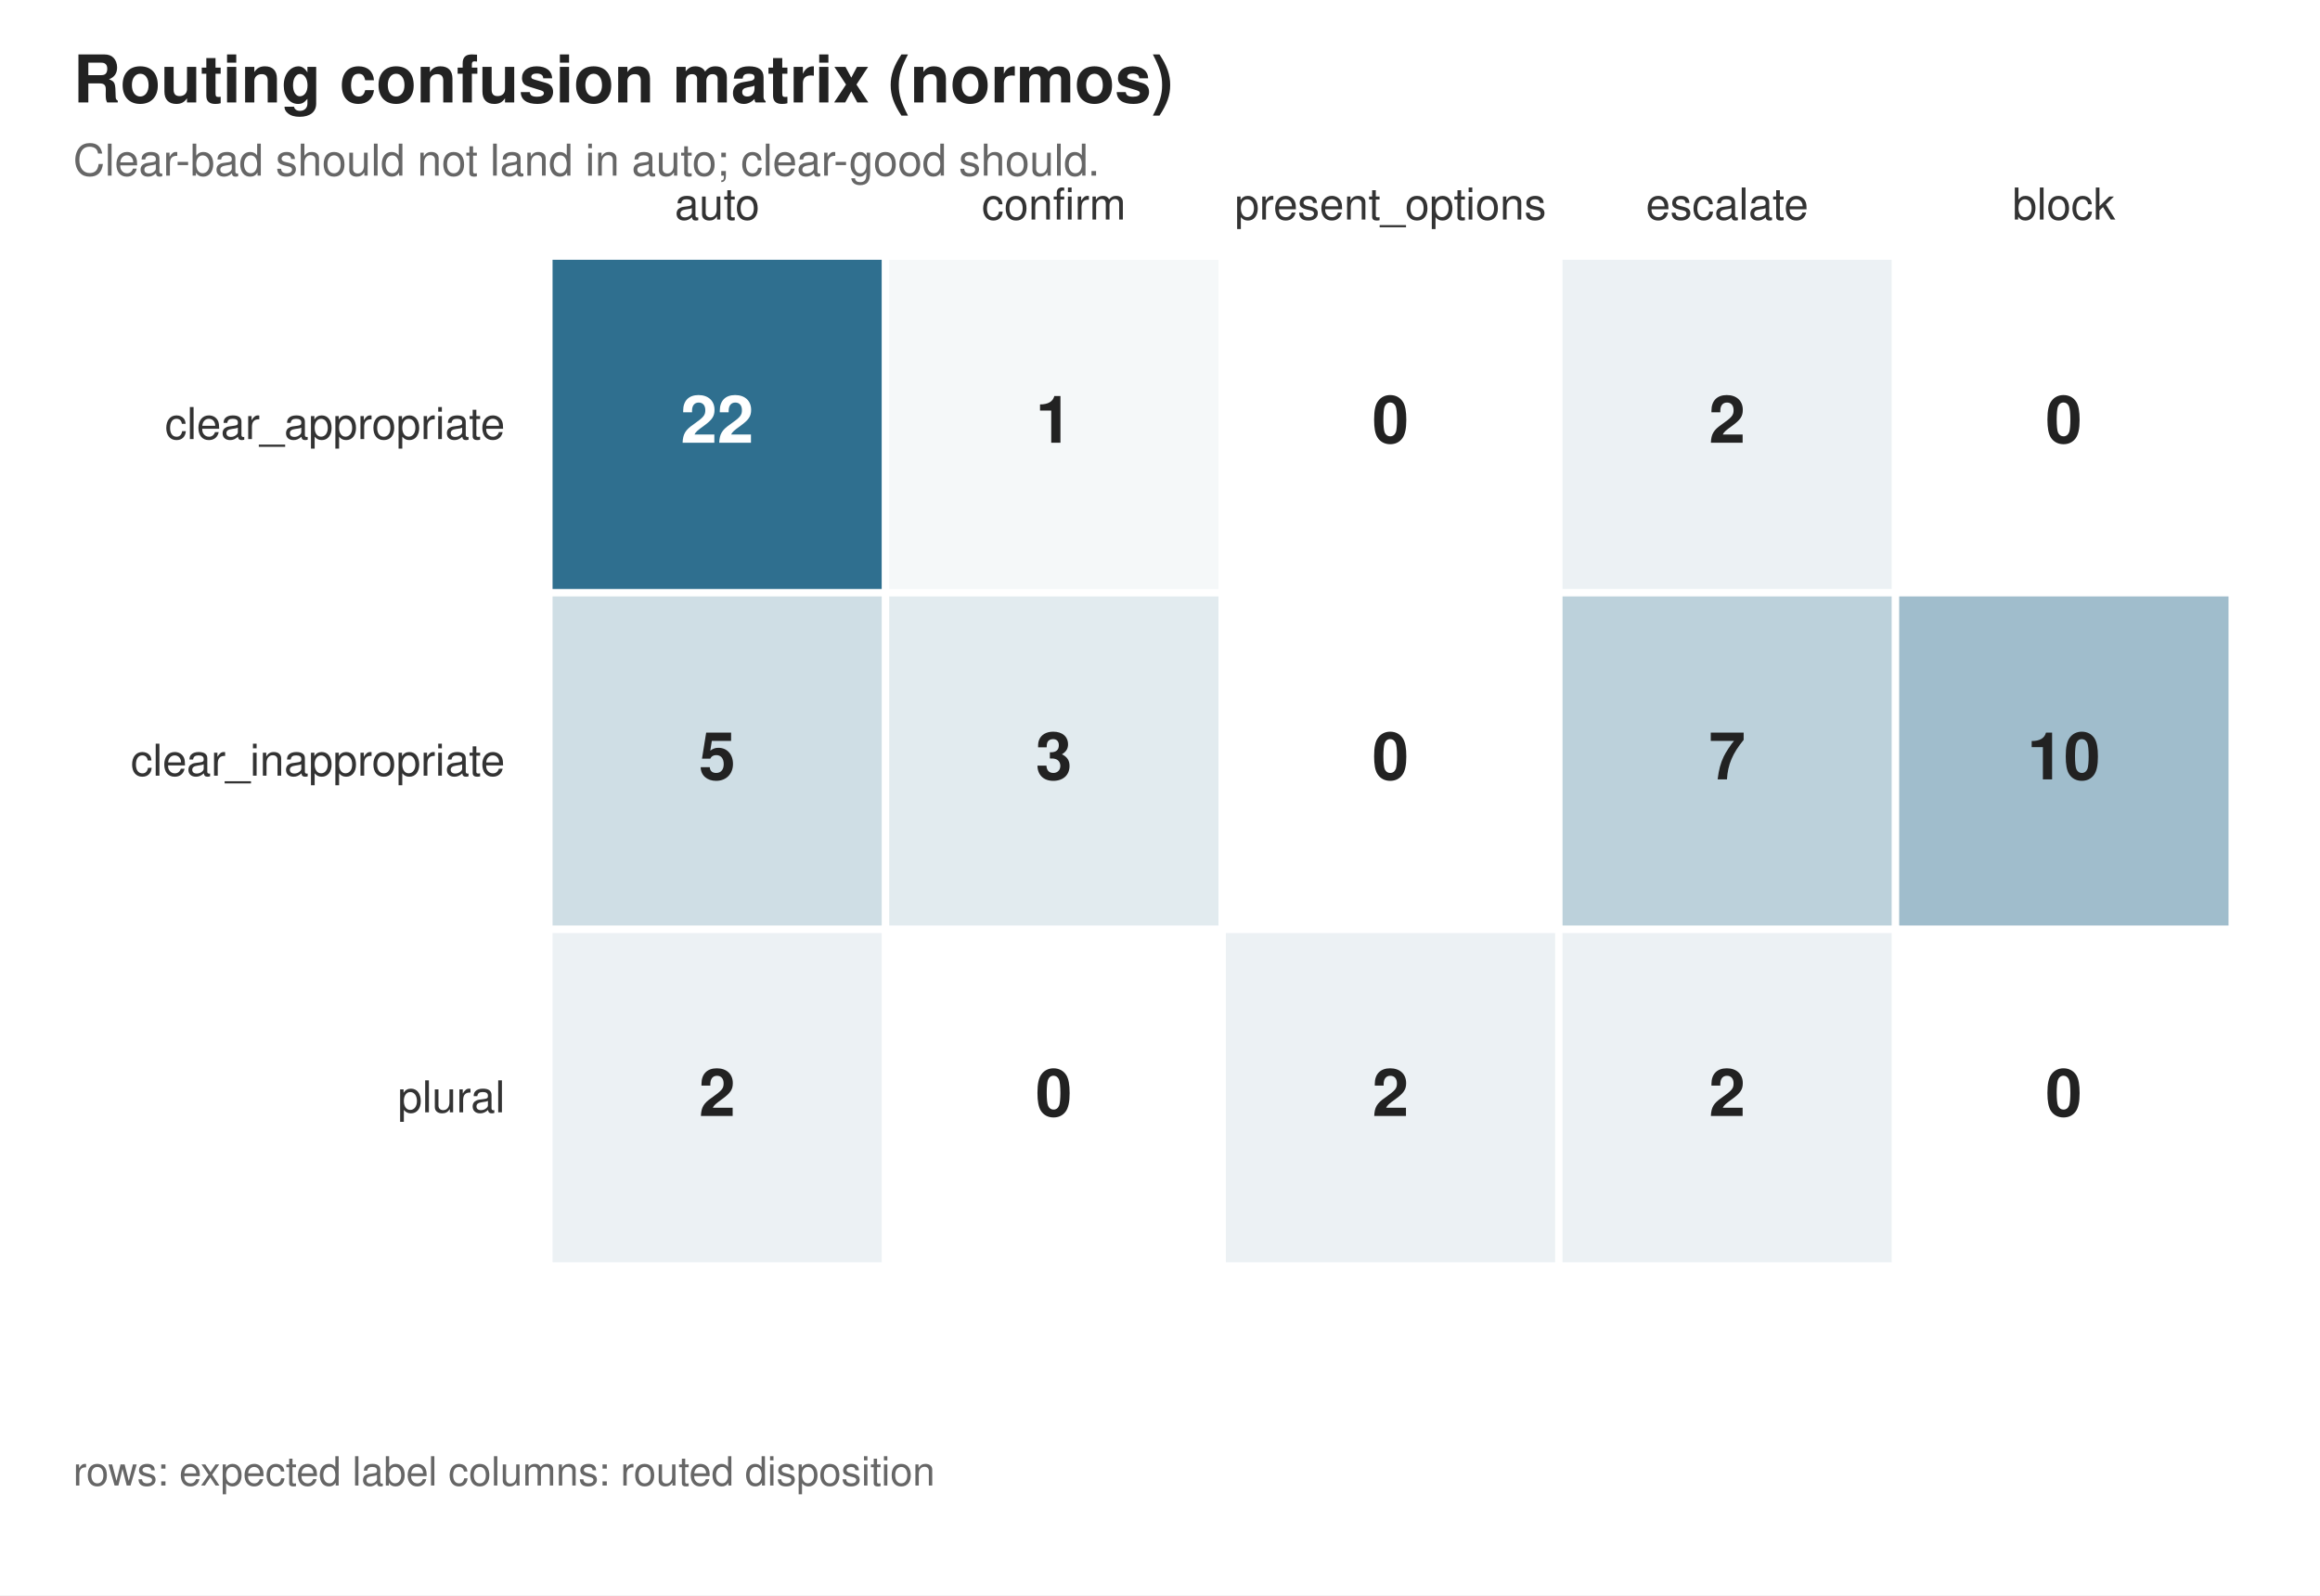
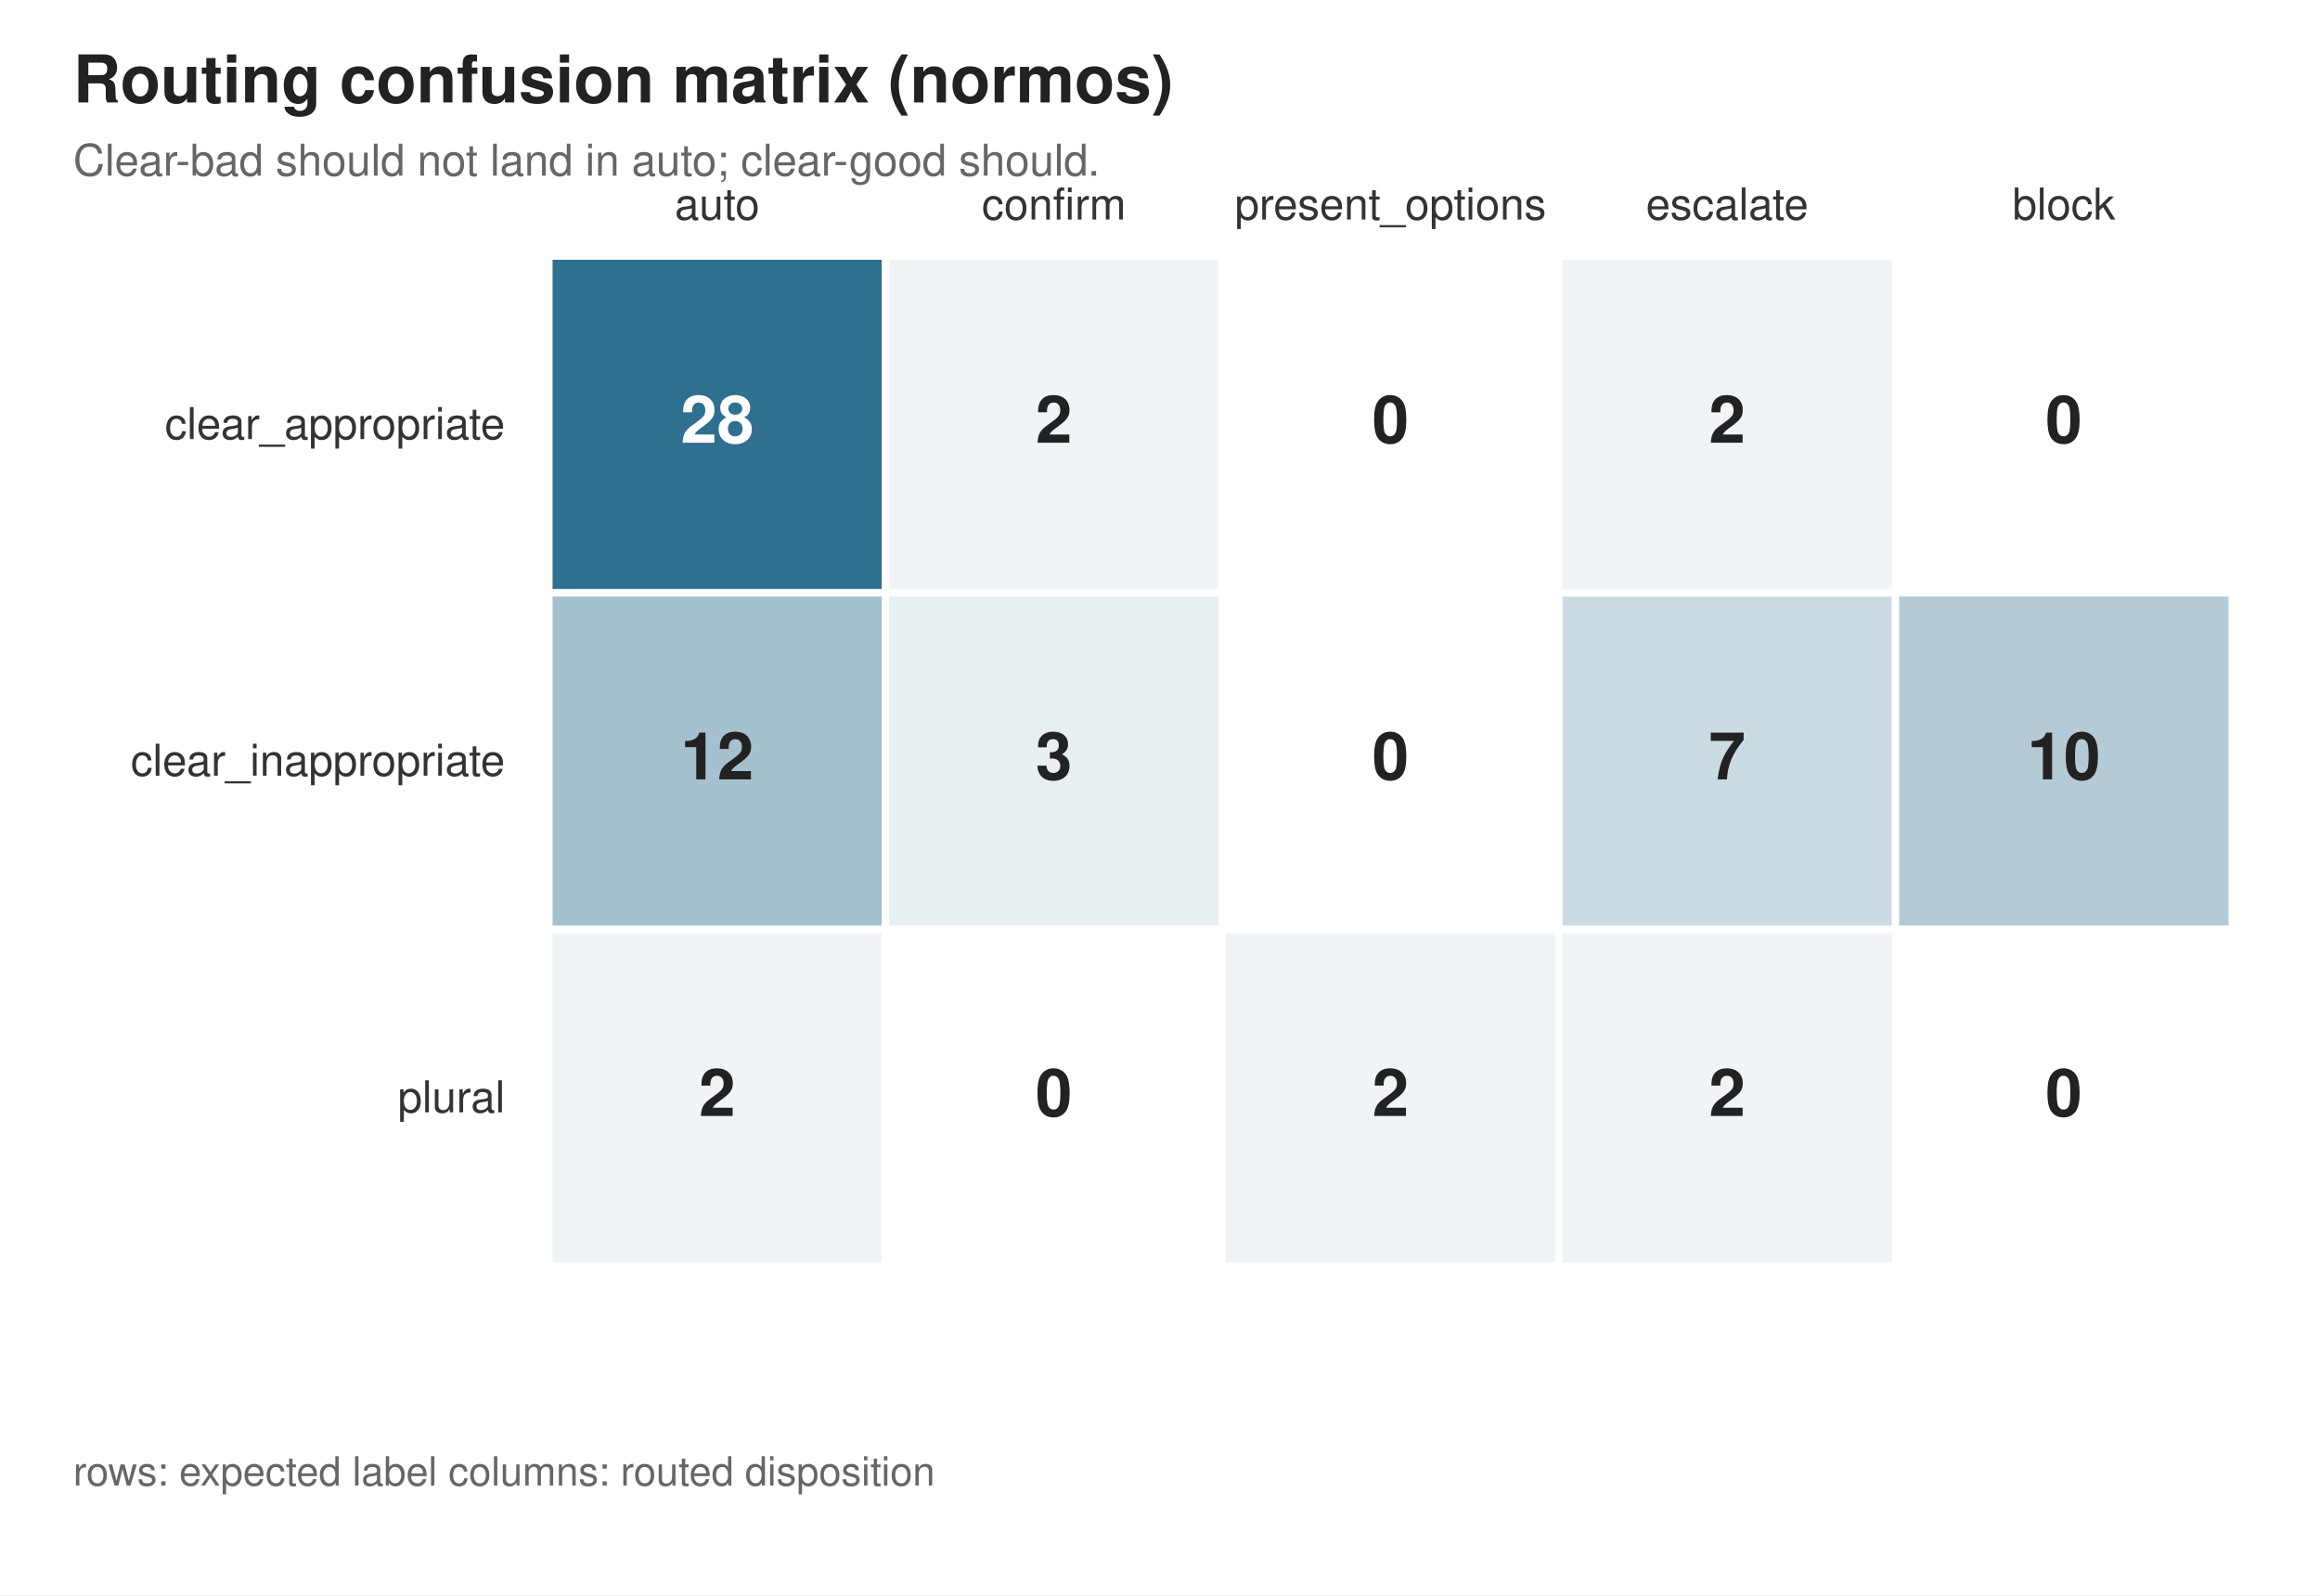
<svg xmlns="http://www.w3.org/2000/svg" viewBox="0 0 634 436" width="634" height="436" role="img">
  <rect width="634" height="436" fill="white" />
  <text x="20.0" y="28.0" font-family="Segoe UI, Helvetica, Arial, sans-serif" font-size="18" fill="#222" font-weight="bold" text-anchor="start">Routing confusion matrix (normos)</text>
  <text x="20.0" y="48.0" font-family="Segoe UI, Helvetica, Arial, sans-serif" font-size="12" fill="#666" font-weight="normal" text-anchor="start">Clear-bad should not land in auto; clear-good should.</text>
  <text x="196.0" y="60.0" font-family="Segoe UI, Helvetica, Arial, sans-serif" font-size="12" fill="#333" font-weight="normal" text-anchor="middle">auto</text>
  <text x="288.0" y="60.0" font-family="Segoe UI, Helvetica, Arial, sans-serif" font-size="12" fill="#333" font-weight="normal" text-anchor="middle">confirm</text>
  <text x="380.0" y="60.0" font-family="Segoe UI, Helvetica, Arial, sans-serif" font-size="12" fill="#333" font-weight="normal" text-anchor="middle">present_options</text>
  <text x="472.0" y="60.0" font-family="Segoe UI, Helvetica, Arial, sans-serif" font-size="12" fill="#333" font-weight="normal" text-anchor="middle">escalate</text>
  <text x="564.0" y="60.0" font-family="Segoe UI, Helvetica, Arial, sans-serif" font-size="12" fill="#333" font-weight="normal" text-anchor="middle">block</text>
  <text x="138.0" y="120.0" font-family="Segoe UI, Helvetica, Arial, sans-serif" font-size="12" fill="#333" font-weight="normal" text-anchor="end">clear_appropriate</text>
  <text x="138.0" y="212.0" font-family="Segoe UI, Helvetica, Arial, sans-serif" font-size="12" fill="#333" font-weight="normal" text-anchor="end">clear_inappropriate</text>
  <text x="138.0" y="304.0" font-family="Segoe UI, Helvetica, Arial, sans-serif" font-size="12" fill="#333" font-weight="normal" text-anchor="end">plural</text>
  <rect x="150" y="70" width="92" height="92" fill="rgb(47,111,143)" stroke="white" stroke-width="2" />
-   <text x="196.0" y="121.0" font-family="Segoe UI, Helvetica, Arial, sans-serif" font-size="18" fill="#fff" font-weight="bold" text-anchor="middle">22</text>
-   <rect x="242" y="70" width="92" height="92" fill="rgb(245,248,249)" stroke="white" stroke-width="2" />
-   <text x="288.0" y="121.0" font-family="Segoe UI, Helvetica, Arial, sans-serif" font-size="18" fill="#222" font-weight="bold" text-anchor="middle">1</text>
+   <text x="196.0" y="121.0" font-family="Segoe UI, Helvetica, Arial, sans-serif" font-size="18" fill="#fff" font-weight="bold" text-anchor="middle">28</text>
+   <rect x="242" y="70" width="92" height="92" fill="rgb(240,244,247)" stroke="white" stroke-width="2" />
+   <text x="288.0" y="121.0" font-family="Segoe UI, Helvetica, Arial, sans-serif" font-size="18" fill="#222" font-weight="bold" text-anchor="middle">2</text>
  <rect x="334" y="70" width="92" height="92" fill="rgb(255,255,255)" stroke="white" stroke-width="2" />
  <text x="380.0" y="121.0" font-family="Segoe UI, Helvetica, Arial, sans-serif" font-size="18" fill="#222" font-weight="bold" text-anchor="middle">0</text>
-   <rect x="426" y="70" width="92" height="92" fill="rgb(236,241,244)" stroke="white" stroke-width="2" />
+   <rect x="426" y="70" width="92" height="92" fill="rgb(240,244,247)" stroke="white" stroke-width="2" />
  <text x="472.0" y="121.0" font-family="Segoe UI, Helvetica, Arial, sans-serif" font-size="18" fill="#222" font-weight="bold" text-anchor="middle">2</text>
  <rect x="518" y="70" width="92" height="92" fill="rgb(255,255,255)" stroke="white" stroke-width="2" />
  <text x="564.0" y="121.0" font-family="Segoe UI, Helvetica, Arial, sans-serif" font-size="18" fill="#222" font-weight="bold" text-anchor="middle">0</text>
-   <rect x="150" y="162" width="92" height="92" fill="rgb(207,222,229)" stroke="white" stroke-width="2" />
-   <text x="196.0" y="213.0" font-family="Segoe UI, Helvetica, Arial, sans-serif" font-size="18" fill="#222" font-weight="bold" text-anchor="middle">5</text>
-   <rect x="242" y="162" width="92" height="92" fill="rgb(226,235,239)" stroke="white" stroke-width="2" />
+   <rect x="150" y="162" width="92" height="92" fill="rgb(165,193,207)" stroke="white" stroke-width="2" />
+   <text x="196.0" y="213.0" font-family="Segoe UI, Helvetica, Arial, sans-serif" font-size="18" fill="#222" font-weight="bold" text-anchor="middle">12</text>
+   <rect x="242" y="162" width="92" height="92" fill="rgb(232,239,243)" stroke="white" stroke-width="2" />
  <text x="288.0" y="213.0" font-family="Segoe UI, Helvetica, Arial, sans-serif" font-size="18" fill="#222" font-weight="bold" text-anchor="middle">3</text>
  <rect x="334" y="162" width="92" height="92" fill="rgb(255,255,255)" stroke="white" stroke-width="2" />
  <text x="380.0" y="213.0" font-family="Segoe UI, Helvetica, Arial, sans-serif" font-size="18" fill="#222" font-weight="bold" text-anchor="middle">0</text>
-   <rect x="426" y="162" width="92" height="92" fill="rgb(188,209,219)" stroke="white" stroke-width="2" />
+   <rect x="426" y="162" width="92" height="92" fill="rgb(203,219,227)" stroke="white" stroke-width="2" />
  <text x="472.0" y="213.0" font-family="Segoe UI, Helvetica, Arial, sans-serif" font-size="18" fill="#222" font-weight="bold" text-anchor="middle">7</text>
-   <rect x="518" y="162" width="92" height="92" fill="rgb(160,189,204)" stroke="white" stroke-width="2" />
+   <rect x="518" y="162" width="92" height="92" fill="rgb(180,203,215)" stroke="white" stroke-width="2" />
  <text x="564.0" y="213.0" font-family="Segoe UI, Helvetica, Arial, sans-serif" font-size="18" fill="#222" font-weight="bold" text-anchor="middle">10</text>
-   <rect x="150" y="254" width="92" height="92" fill="rgb(236,241,244)" stroke="white" stroke-width="2" />
+   <rect x="150" y="254" width="92" height="92" fill="rgb(240,244,247)" stroke="white" stroke-width="2" />
  <text x="196.0" y="305.0" font-family="Segoe UI, Helvetica, Arial, sans-serif" font-size="18" fill="#222" font-weight="bold" text-anchor="middle">2</text>
  <rect x="242" y="254" width="92" height="92" fill="rgb(255,255,255)" stroke="white" stroke-width="2" />
  <text x="288.0" y="305.0" font-family="Segoe UI, Helvetica, Arial, sans-serif" font-size="18" fill="#222" font-weight="bold" text-anchor="middle">0</text>
-   <rect x="334" y="254" width="92" height="92" fill="rgb(236,241,244)" stroke="white" stroke-width="2" />
+   <rect x="334" y="254" width="92" height="92" fill="rgb(240,244,247)" stroke="white" stroke-width="2" />
  <text x="380.0" y="305.0" font-family="Segoe UI, Helvetica, Arial, sans-serif" font-size="18" fill="#222" font-weight="bold" text-anchor="middle">2</text>
-   <rect x="426" y="254" width="92" height="92" fill="rgb(236,241,244)" stroke="white" stroke-width="2" />
+   <rect x="426" y="254" width="92" height="92" fill="rgb(240,244,247)" stroke="white" stroke-width="2" />
  <text x="472.0" y="305.0" font-family="Segoe UI, Helvetica, Arial, sans-serif" font-size="18" fill="#222" font-weight="bold" text-anchor="middle">2</text>
  <rect x="518" y="254" width="92" height="92" fill="rgb(255,255,255)" stroke="white" stroke-width="2" />
  <text x="564.0" y="305.0" font-family="Segoe UI, Helvetica, Arial, sans-serif" font-size="18" fill="#222" font-weight="bold" text-anchor="middle">0</text>
  <text x="20.0" y="406.0" font-family="Segoe UI, Helvetica, Arial, sans-serif" font-size="11" fill="#666" font-weight="normal" text-anchor="start">rows: expected label   columns: routed disposition</text>
</svg>
